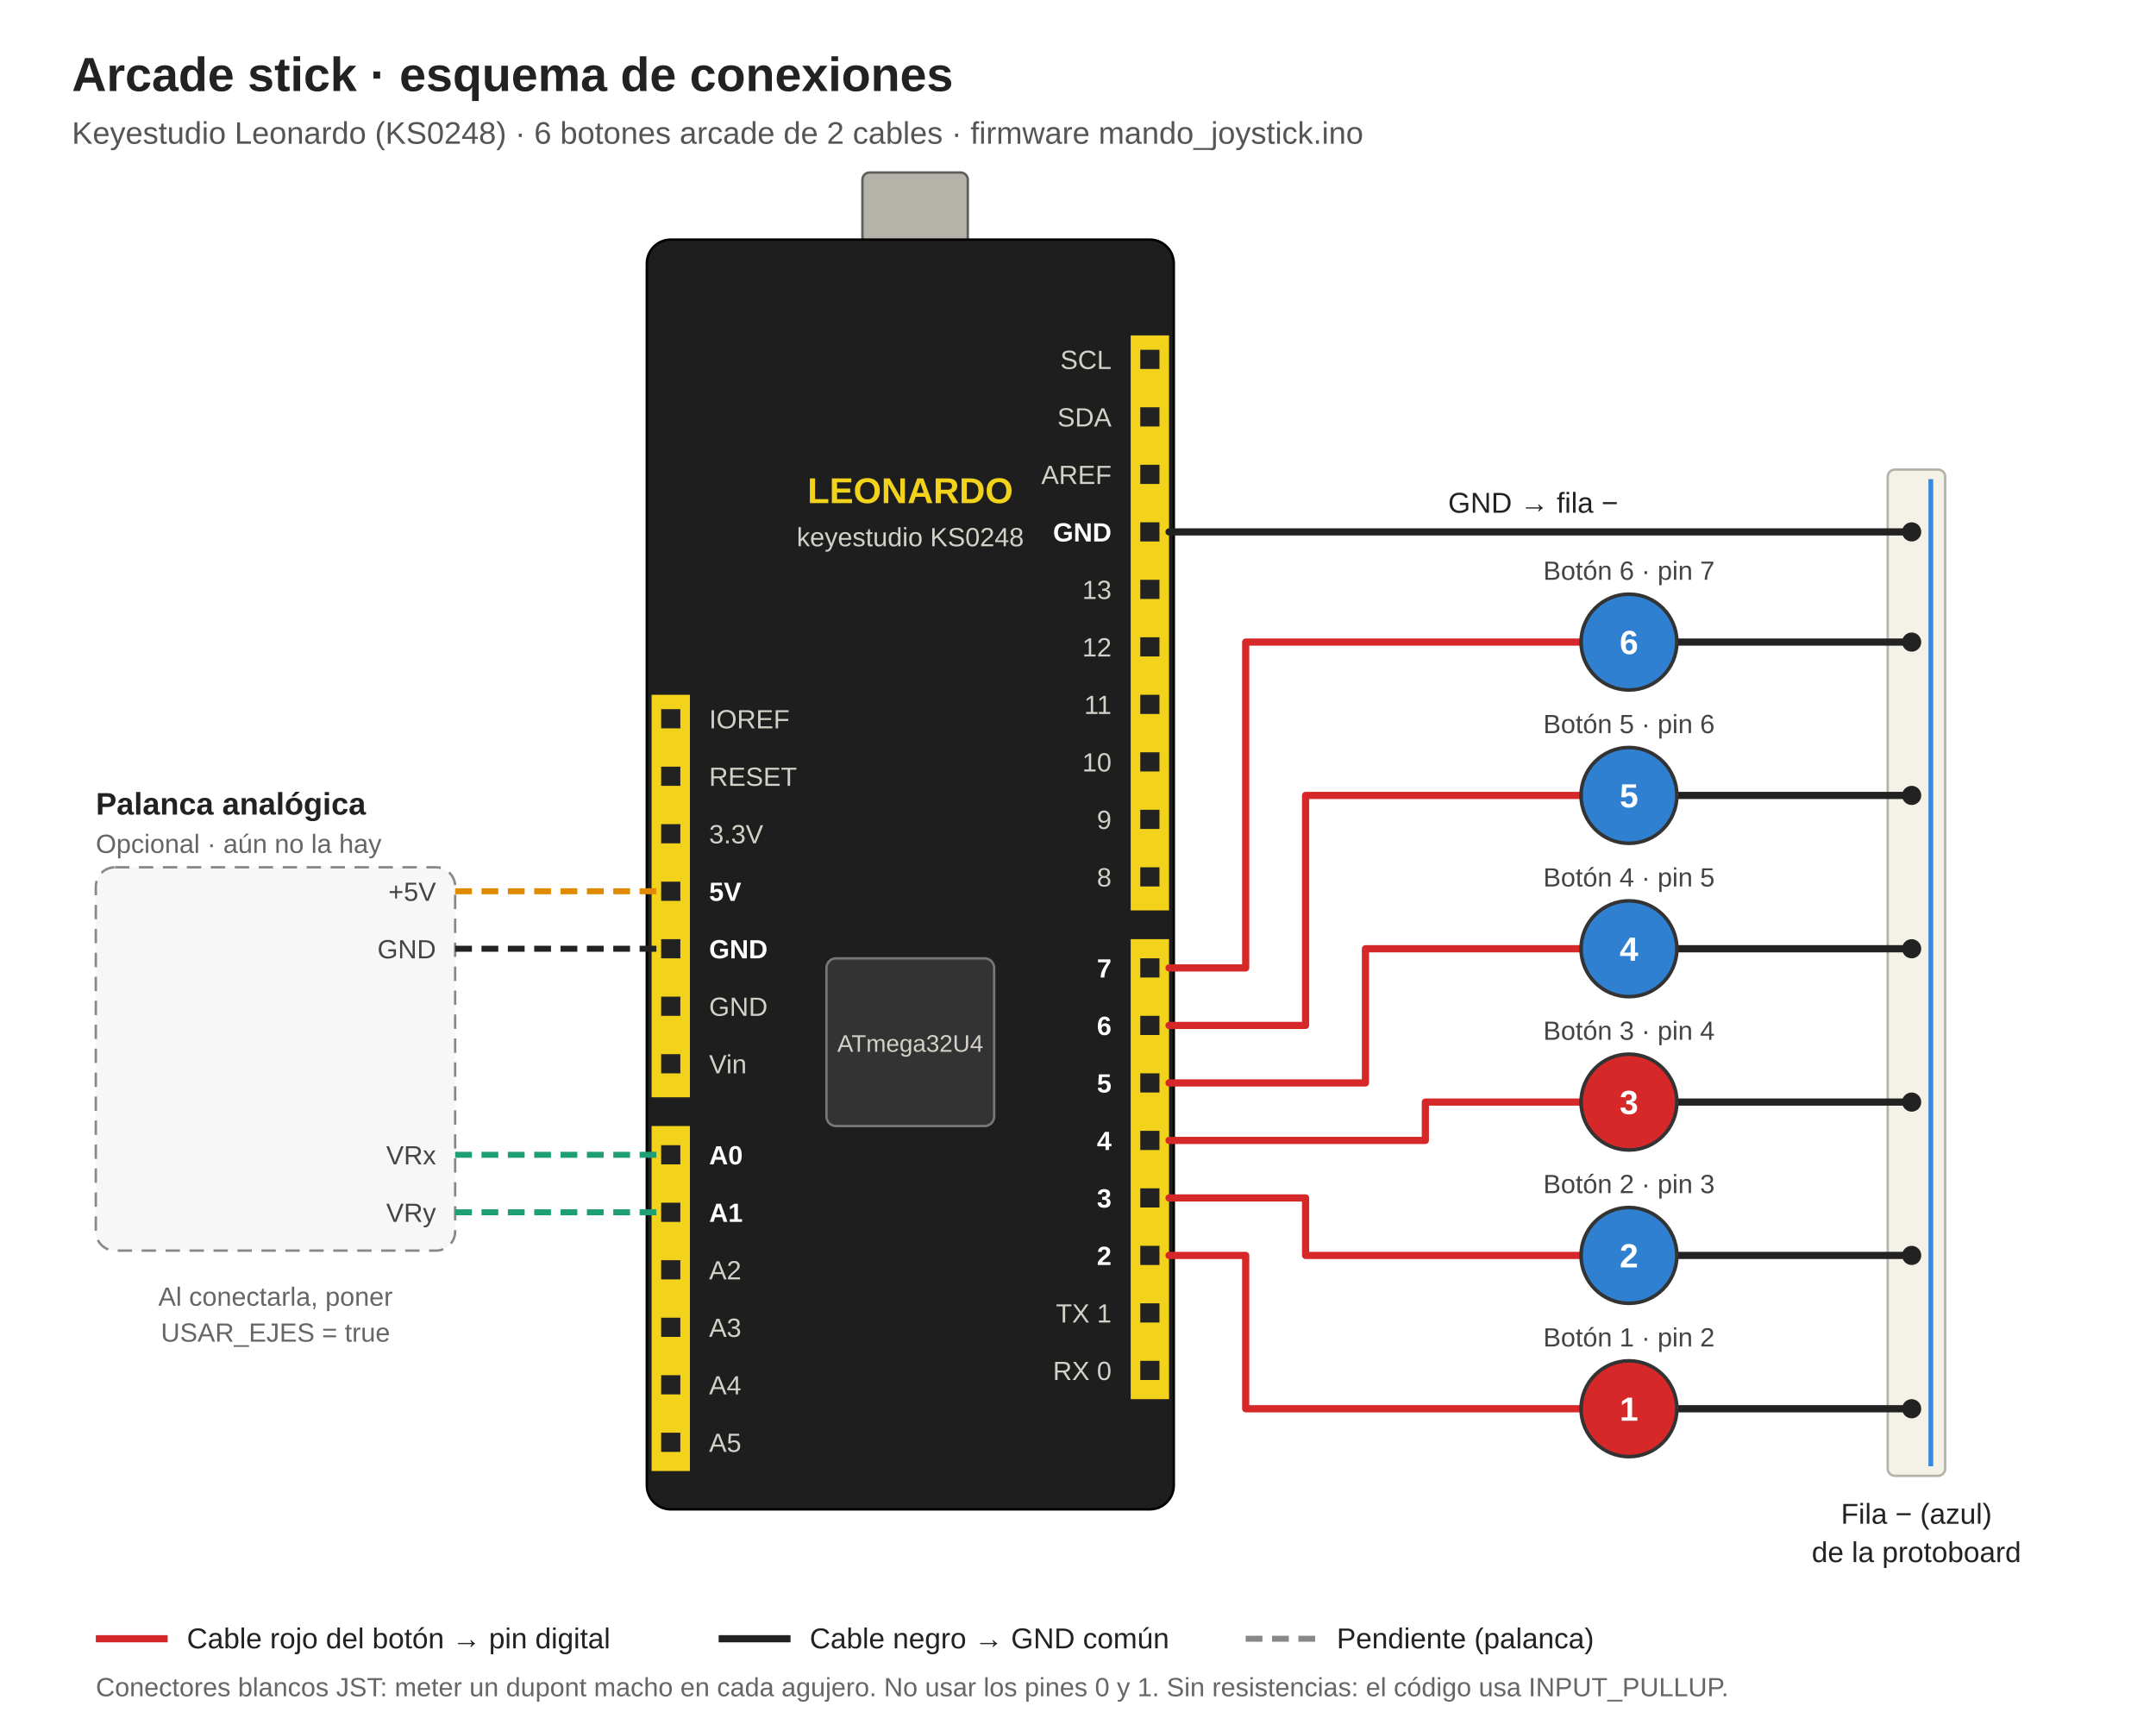
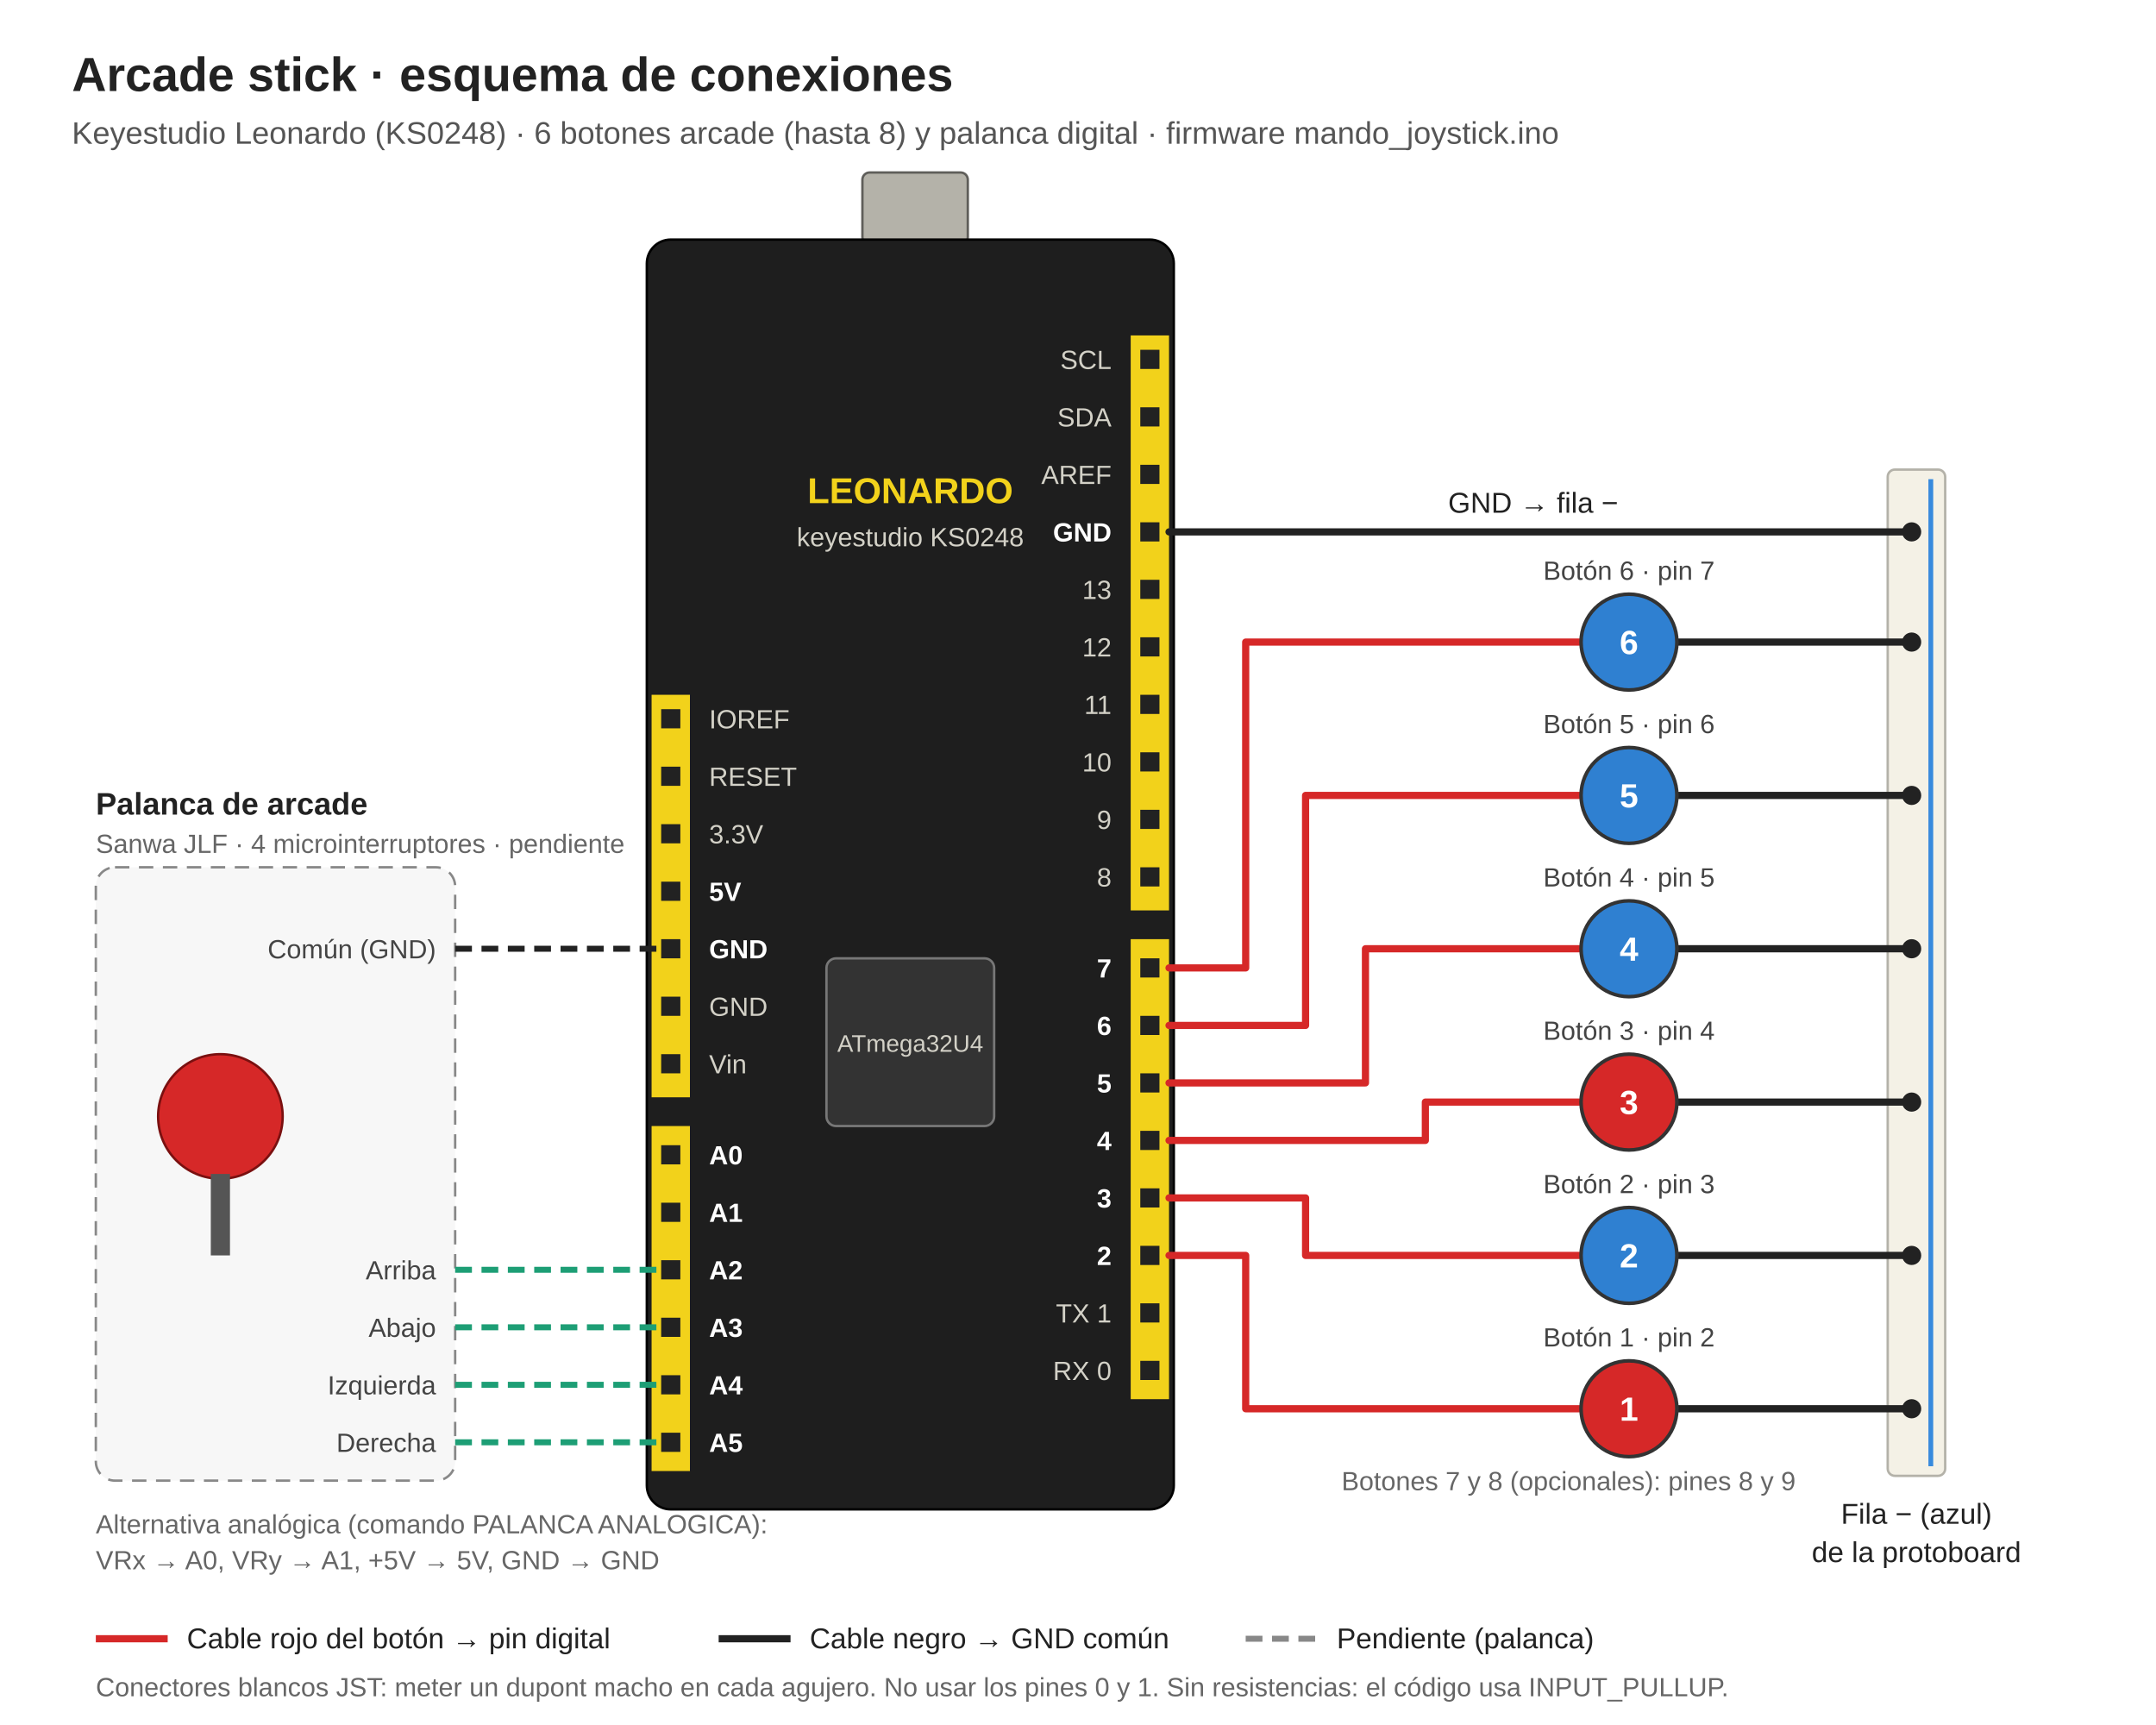
<svg xmlns="http://www.w3.org/2000/svg" width="900" height="720" viewBox="0 0 900 720" font-family="Arial, Helvetica, sans-serif" role="img">
  <rect width="900" height="720" fill="#FFFFFF" />
  <text x="30" y="38" font-size="20" font-weight="bold" fill="#222">Arcade stick · esquema de conexiones</text>
-   <text x="30" y="60" font-size="13" fill="#555">Keyestudio Leonardo (KS0248) · 6 botones arcade de 2 cables · firmware mando_joystick.ino</text>
+   <text x="30" y="60" font-size="13" fill="#555">Keyestudio Leonardo (KS0248) · 6 botones arcade (hasta 8) y palanca digital · firmware mando_joystick.ino</text>
  <rect x="360" y="72" width="44" height="30" rx="3" fill="#B4B2A9" stroke="#5F5E5A" />
  <text x="382" y="122" font-size="11" fill="#D3D1C7" text-anchor="middle">USB al PC</text>
  <rect x="270" y="100" width="220" height="530" rx="10" fill="#1E1E1E" stroke="#000" />
  <text x="380" y="210" font-size="15" font-weight="bold" fill="#F2D21B" text-anchor="middle">LEONARDO</text>
  <text x="380" y="228" font-size="11" fill="#D3D1C7" text-anchor="middle">keyestudio KS0248</text>
  <rect x="345" y="400" width="70" height="70" rx="4" fill="#333" stroke="#777" />
  <text x="380" y="439" font-size="10" fill="#D3D1C7" text-anchor="middle">ATmega32U4</text>
  <rect x="472" y="140" width="16" height="240" fill="#F2D21B" />
  <rect x="472" y="392" width="16" height="192" fill="#F2D21B" />
  <g font-size="11" fill="#D3D1C7" text-anchor="end">
    <text x="464" y="154">SCL</text>
    <text x="464" y="178">SDA</text>
    <text x="464" y="202">AREF</text>
    <text x="464" y="226" fill="#FFFFFF" font-weight="bold">GND</text>
    <text x="464" y="250">13</text>
    <text x="464" y="274">12</text>
    <text x="464" y="298">11</text>
    <text x="464" y="322">10</text>
    <text x="464" y="346">9</text>
    <text x="464" y="370">8</text>
    <text x="464" y="408" fill="#FFFFFF" font-weight="bold">7</text>
    <text x="464" y="432" fill="#FFFFFF" font-weight="bold">6</text>
    <text x="464" y="456" fill="#FFFFFF" font-weight="bold">5</text>
    <text x="464" y="480" fill="#FFFFFF" font-weight="bold">4</text>
    <text x="464" y="504" fill="#FFFFFF" font-weight="bold">3</text>
    <text x="464" y="528" fill="#FFFFFF" font-weight="bold">2</text>
    <text x="464" y="552">TX 1</text>
    <text x="464" y="576">RX 0</text>
  </g>
  <g fill="#222">
    <rect x="476" y="146" width="8" height="8" />
    <rect x="476" y="170" width="8" height="8" />
    <rect x="476" y="194" width="8" height="8" />
    <rect x="476" y="218" width="8" height="8" />
    <rect x="476" y="242" width="8" height="8" />
    <rect x="476" y="266" width="8" height="8" />
    <rect x="476" y="290" width="8" height="8" />
    <rect x="476" y="314" width="8" height="8" />
    <rect x="476" y="338" width="8" height="8" />
    <rect x="476" y="362" width="8" height="8" />
    <rect x="476" y="400" width="8" height="8" />
    <rect x="476" y="424" width="8" height="8" />
    <rect x="476" y="448" width="8" height="8" />
    <rect x="476" y="472" width="8" height="8" />
    <rect x="476" y="496" width="8" height="8" />
    <rect x="476" y="520" width="8" height="8" />
    <rect x="476" y="544" width="8" height="8" />
    <rect x="476" y="568" width="8" height="8" />
  </g>
  <rect x="272" y="290" width="16" height="168" fill="#F2D21B" />
  <rect x="272" y="470" width="16" height="144" fill="#F2D21B" />
  <g font-size="11" fill="#D3D1C7">
    <text x="296" y="304">IOREF</text>
    <text x="296" y="328">RESET</text>
    <text x="296" y="352">3.3V</text>
    <text x="296" y="376" fill="#FFFFFF" font-weight="bold">5V</text>
    <text x="296" y="400" fill="#FFFFFF" font-weight="bold">GND</text>
    <text x="296" y="424">GND</text>
    <text x="296" y="448">Vin</text>
    <text x="296" y="486" fill="#FFFFFF" font-weight="bold">A0</text>
    <text x="296" y="510" fill="#FFFFFF" font-weight="bold">A1</text>
-     <text x="296" y="534">A2</text>
-     <text x="296" y="558">A3</text>
-     <text x="296" y="582">A4</text>
-     <text x="296" y="606">A5</text>
+     <text x="296" y="534" fill="#FFFFFF" font-weight="bold">A2</text>
+     <text x="296" y="558" fill="#FFFFFF" font-weight="bold">A3</text>
+     <text x="296" y="582" fill="#FFFFFF" font-weight="bold">A4</text>
+     <text x="296" y="606" fill="#FFFFFF" font-weight="bold">A5</text>
  </g>
  <g fill="#222">
    <rect x="276" y="296" width="8" height="8" />
    <rect x="276" y="320" width="8" height="8" />
    <rect x="276" y="344" width="8" height="8" />
    <rect x="276" y="368" width="8" height="8" />
    <rect x="276" y="392" width="8" height="8" />
    <rect x="276" y="416" width="8" height="8" />
    <rect x="276" y="440" width="8" height="8" />
    <rect x="276" y="478" width="8" height="8" />
    <rect x="276" y="502" width="8" height="8" />
    <rect x="276" y="526" width="8" height="8" />
    <rect x="276" y="550" width="8" height="8" />
    <rect x="276" y="574" width="8" height="8" />
    <rect x="276" y="598" width="8" height="8" />
  </g>
  <rect x="788" y="196" width="24" height="420" rx="3" fill="#F4F1E6" stroke="#B4B2A9" />
  <line x1="806" y1="200" x2="806" y2="612" stroke="#378ADD" stroke-width="2" />
  <text x="800" y="636" font-size="12" fill="#222" text-anchor="middle">Fila − (azul)</text>
  <text x="800" y="652" font-size="12" fill="#222" text-anchor="middle">de la protoboard</text>
  <polyline points="488,222 798,222" fill="none" stroke="#222" stroke-width="3" stroke-linecap="round" />
  <circle cx="798" cy="222" r="4" fill="#222" />
  <text x="640" y="214" font-size="12" fill="#222" text-anchor="middle">GND → fila −</text>
  <g fill="none" stroke="#D62828" stroke-width="3" stroke-linejoin="round" stroke-linecap="round">
    <polyline points="488,404 520,404 520,268 660,268" />
    <polyline points="488,428 545,428 545,332 660,332" />
    <polyline points="488,452 570,452 570,396 660,396" />
    <polyline points="488,476 595,476 595,460 660,460" />
    <polyline points="488,500 545,500 545,524 660,524" />
    <polyline points="488,524 520,524 520,588 660,588" />
  </g>
  <g fill="none" stroke="#222" stroke-width="3" stroke-linecap="round">
    <line x1="700" y1="268" x2="798" y2="268" />
    <line x1="700" y1="332" x2="798" y2="332" />
    <line x1="700" y1="396" x2="798" y2="396" />
    <line x1="700" y1="460" x2="798" y2="460" />
    <line x1="700" y1="524" x2="798" y2="524" />
    <line x1="700" y1="588" x2="798" y2="588" />
  </g>
  <g fill="#222">
    <circle cx="798" cy="268" r="4" />
    <circle cx="798" cy="332" r="4" />
    <circle cx="798" cy="396" r="4" />
    <circle cx="798" cy="460" r="4" />
    <circle cx="798" cy="524" r="4" />
    <circle cx="798" cy="588" r="4" />
  </g>
  <g stroke="#333" stroke-width="1.5">
    <circle cx="680" cy="268" r="20" fill="#2F80D1" />
    <circle cx="680" cy="332" r="20" fill="#2F80D1" />
    <circle cx="680" cy="396" r="20" fill="#2F80D1" />
    <circle cx="680" cy="460" r="20" fill="#D62828" />
    <circle cx="680" cy="524" r="20" fill="#2F80D1" />
    <circle cx="680" cy="588" r="20" fill="#D62828" />
  </g>
  <g font-size="14" font-weight="bold" fill="#FFFFFF" text-anchor="middle">
    <text x="680" y="273">6</text>
    <text x="680" y="337">5</text>
    <text x="680" y="401">4</text>
    <text x="680" y="465">3</text>
    <text x="680" y="529">2</text>
    <text x="680" y="593">1</text>
  </g>
  <g font-size="11" fill="#444" text-anchor="middle">
    <text x="680" y="242">Botón 6 · pin 7</text>
    <text x="680" y="306">Botón 5 · pin 6</text>
    <text x="680" y="370">Botón 4 · pin 5</text>
    <text x="680" y="434">Botón 3 · pin 4</text>
    <text x="680" y="498">Botón 2 · pin 3</text>
    <text x="680" y="562">Botón 1 · pin 2</text>
  </g>
-   <text x="40" y="340" font-size="13" font-weight="bold" fill="#222">Palanca analógica</text>
-   <text x="40" y="356" font-size="11" fill="#666">Opcional · aún no la hay</text>
-   <rect x="40" y="362" width="150" height="160" rx="8" fill="#F7F7F7" stroke="#888" stroke-dasharray="6 4" />
+   <text x="40" y="340" font-size="13" font-weight="bold" fill="#222">Palanca de arcade</text>
+   <text x="40" y="356" font-size="11" fill="#666">Sanwa JLF · 4 microinterruptores · pendiente</text>
+   <rect x="40" y="362" width="150" height="256" rx="8" fill="#F7F7F7" stroke="#888" stroke-dasharray="6 4" />
+   <circle cx="92" cy="466" r="26" fill="#D62828" stroke="#7a1010" />
+   <rect x="88" y="490" width="8" height="34" fill="#555" />
  <g font-size="11" fill="#444" text-anchor="end">
-     <text x="182" y="376">+5V</text>
-     <text x="182" y="400">GND</text>
-     <text x="182" y="486">VRx</text>
-     <text x="182" y="510">VRy</text>
+     <text x="182" y="400">Común (GND)</text>
+     <text x="182" y="534">Arriba</text>
+     <text x="182" y="558">Abajo</text>
+     <text x="182" y="582">Izquierda</text>
+     <text x="182" y="606">Derecha</text>
  </g>
  <g fill="none" stroke-width="2.5" stroke-dasharray="7 4">
-     <line x1="190" y1="372" x2="276" y2="372" stroke="#E08A00" />
    <line x1="190" y1="396" x2="276" y2="396" stroke="#222" />
-     <line x1="190" y1="482" x2="276" y2="482" stroke="#1D9E75" />
-     <line x1="190" y1="506" x2="276" y2="506" stroke="#1D9E75" />
+     <line x1="190" y1="530" x2="276" y2="530" stroke="#1D9E75" />
+     <line x1="190" y1="554" x2="276" y2="554" stroke="#1D9E75" />
+     <line x1="190" y1="578" x2="276" y2="578" stroke="#1D9E75" />
+     <line x1="190" y1="602" x2="276" y2="602" stroke="#1D9E75" />
  </g>
-   <text x="115" y="545" font-size="11" fill="#666" text-anchor="middle">Al conectarla, poner</text>
-   <text x="115" y="560" font-size="11" fill="#666" text-anchor="middle">USAR_EJES = true</text>
+   <text x="40" y="640" font-size="11" fill="#666">Alternativa analógica (comando PALANCA ANALOGICA):</text>
+   <text x="40" y="655" font-size="11" fill="#666">VRx → A0, VRy → A1, +5V → 5V, GND → GND</text>
+   <text x="560" y="622" font-size="11" fill="#666">Botones 7 y 8 (opcionales): pines 8 y 9</text>
  <line x1="40" y1="684" x2="70" y2="684" stroke="#D62828" stroke-width="3" />
  <text x="78" y="688" font-size="12" fill="#222">Cable rojo del botón → pin digital</text>
  <line x1="300" y1="684" x2="330" y2="684" stroke="#222" stroke-width="3" />
  <text x="338" y="688" font-size="12" fill="#222">Cable negro → GND común</text>
  <line x1="520" y1="684" x2="550" y2="684" stroke="#888" stroke-width="2.5" stroke-dasharray="7 4" />
  <text x="558" y="688" font-size="12" fill="#222">Pendiente (palanca)</text>
  <text x="40" y="708" font-size="11" fill="#666">Conectores blancos JST: meter un dupont macho en cada agujero. No usar los pines 0 y 1. Sin resistencias: el código usa INPUT_PULLUP.</text>
</svg>
